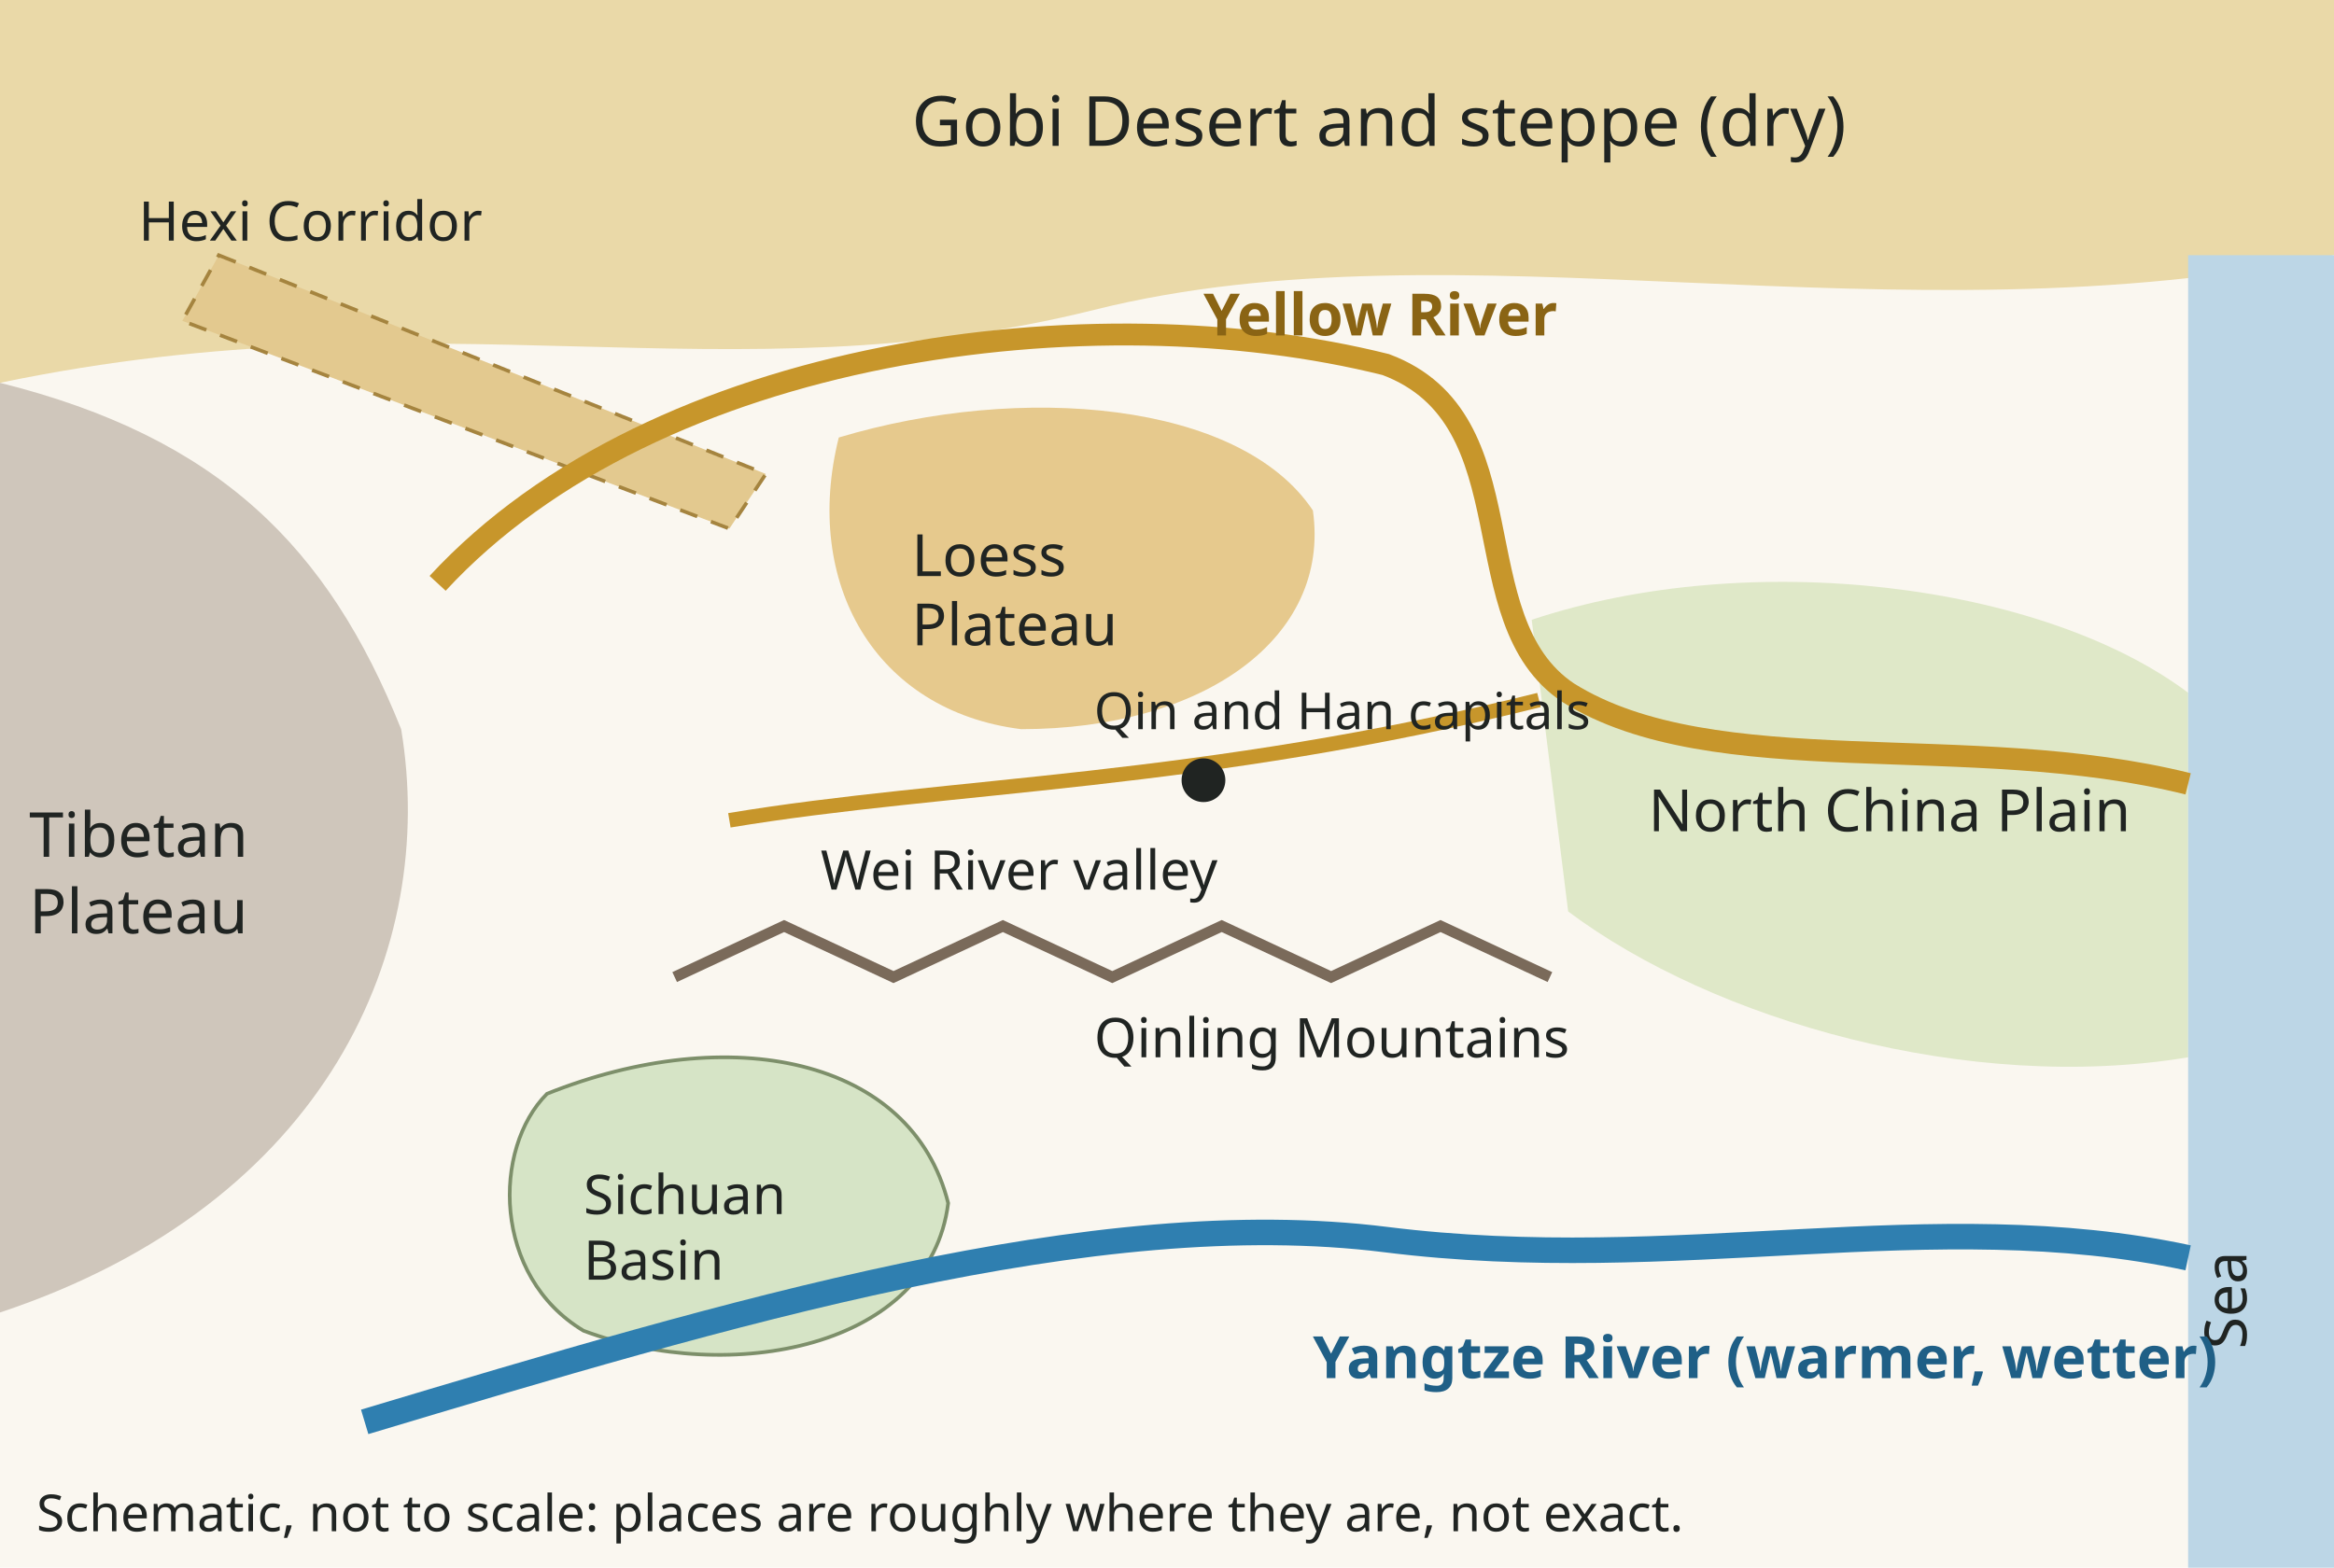
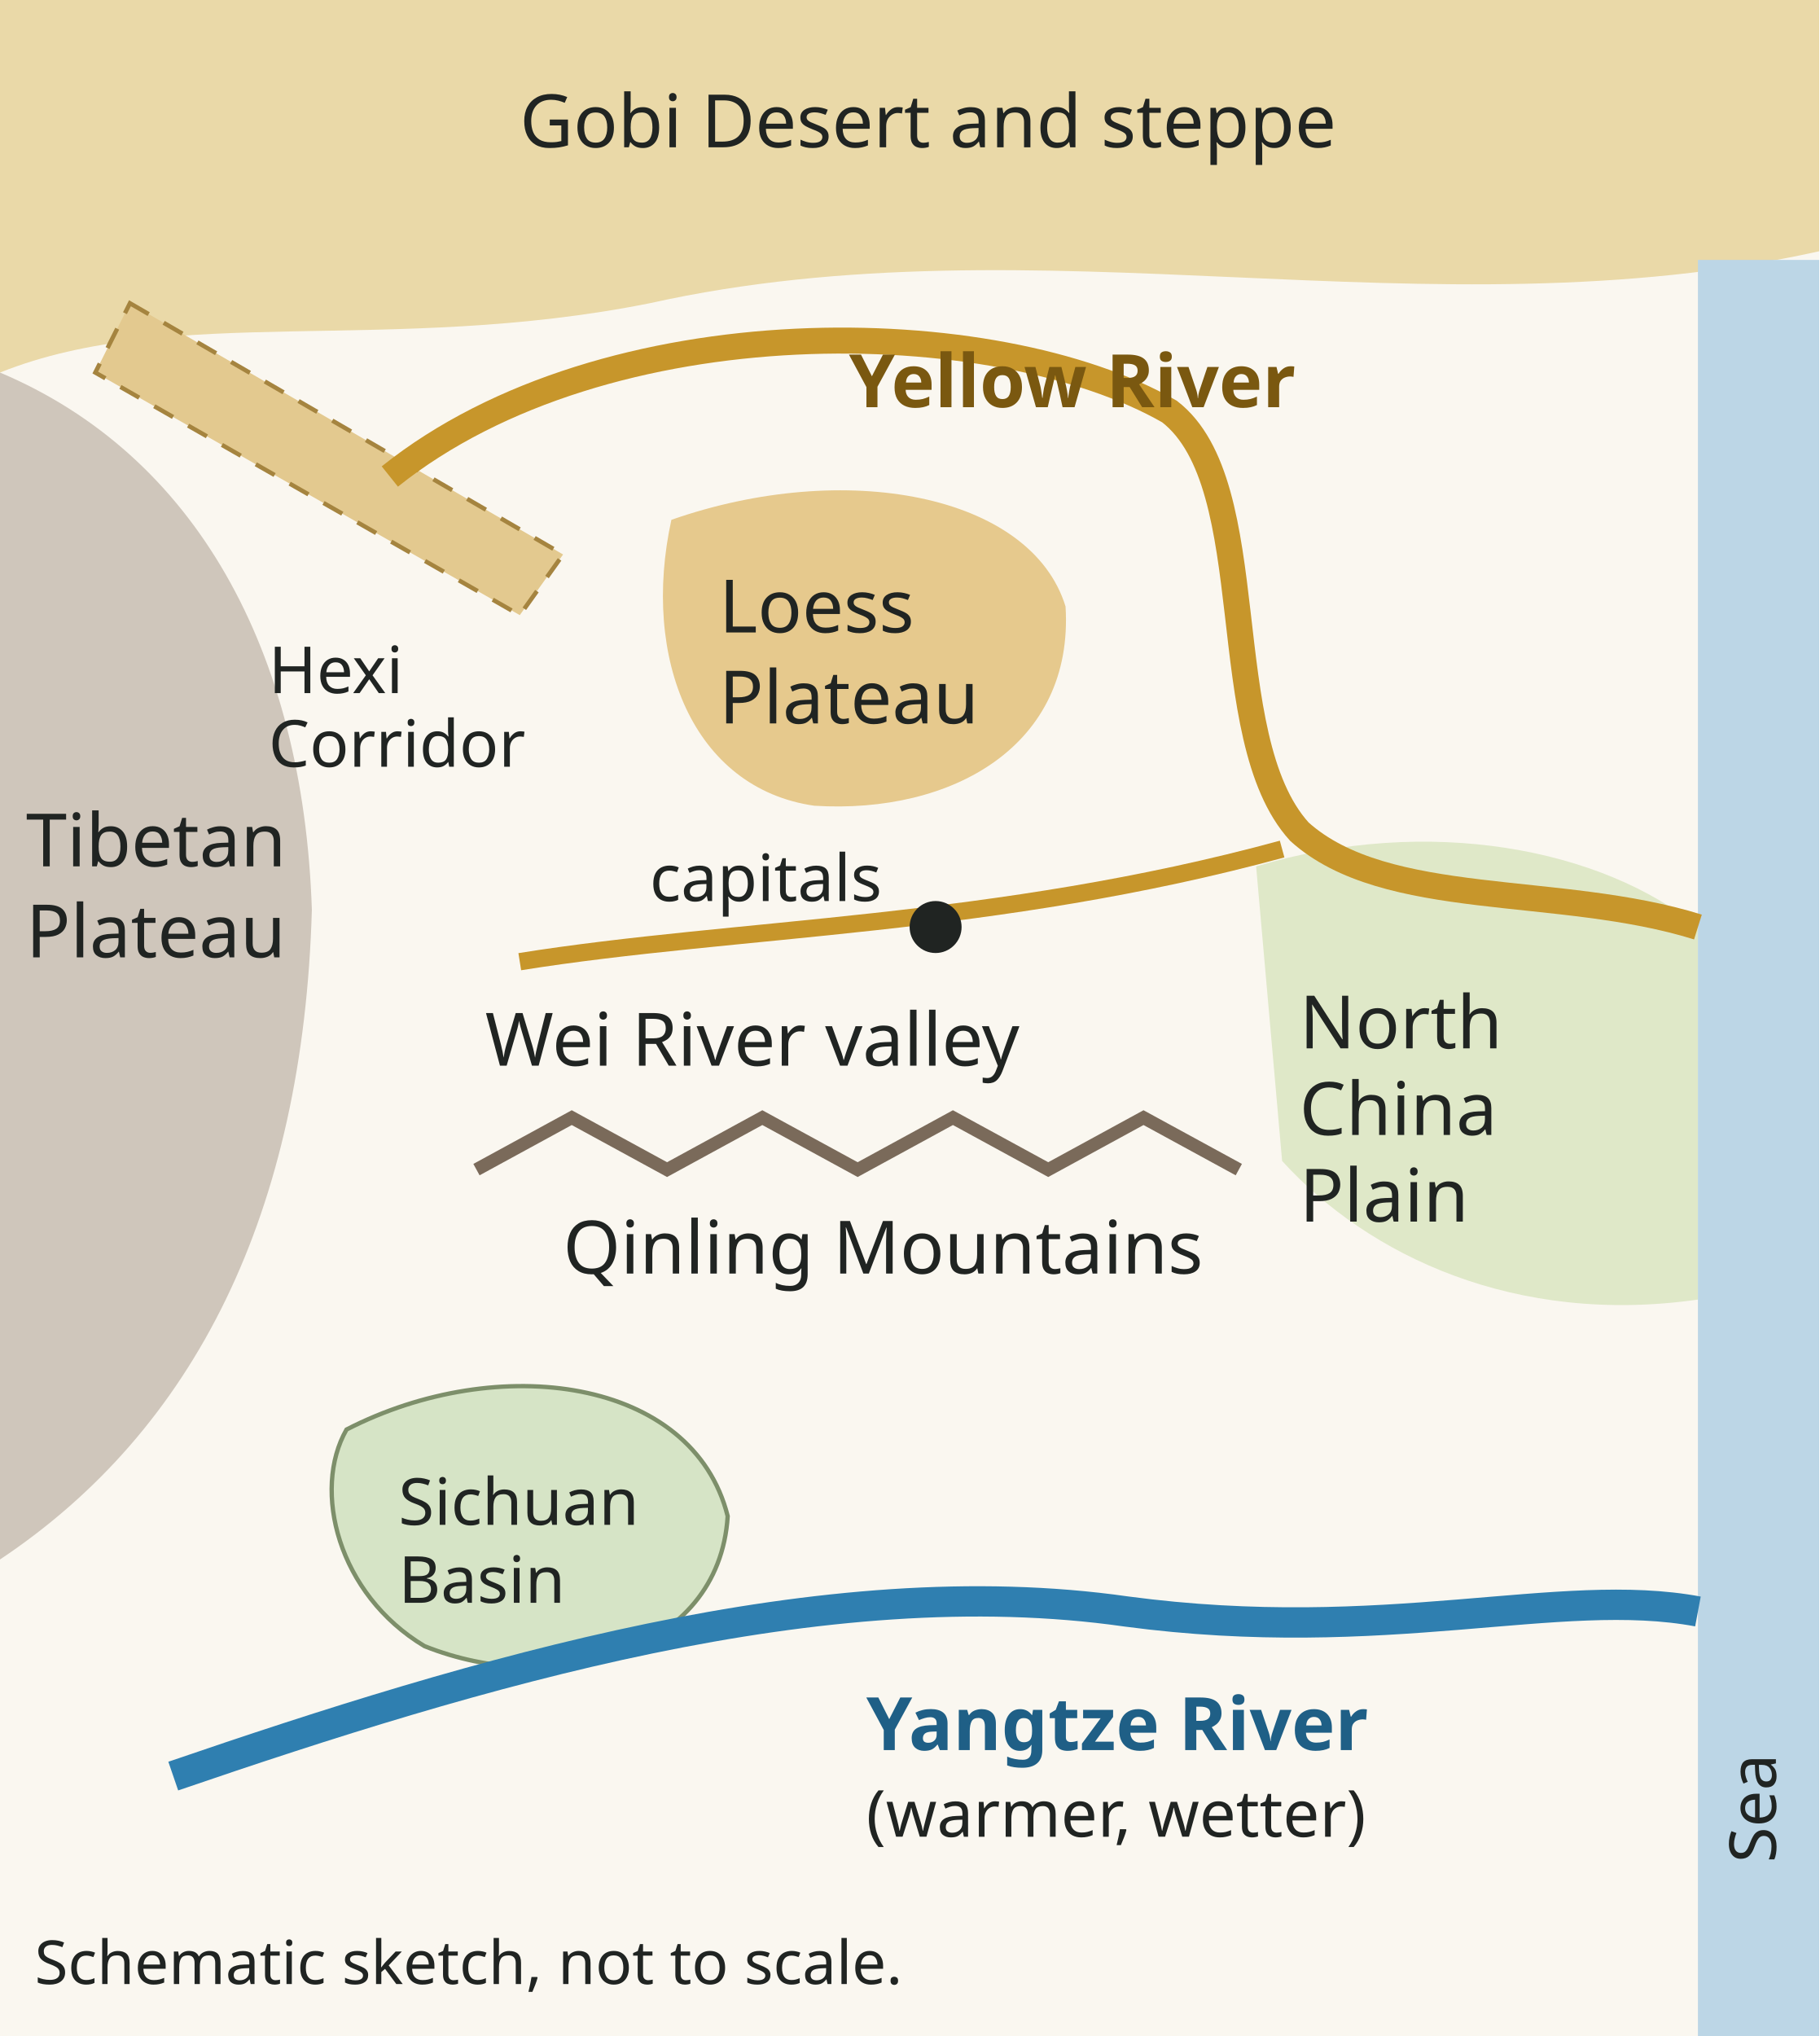
- <svg xmlns="http://www.w3.org/2000/svg" viewBox="0 0 640 430" role="img" aria-labelledby="t d">
-   <rect width="640" height="430" fill="#faf7f0" />
-   <g font-family="sans-serif" fill="#202422">
-     <path d="M0 0H640V70C520 95 400 60 300 85C200 110 120 80 0 105Z" fill="#ead9a8" />
-     <text x="250" y="40" font-size="19">Gobi Desert and steppe (dry)</text>
-     <path d="M0 105C60 120 90 150 110 200C120 260 90 330 0 360Z" fill="#cfc6bb" />
-     <text x="8" y="235" font-size="17">Tibetan</text>
-     <text x="8" y="256" font-size="17">Plateau</text>
-     <path d="M60 70L210 130L200 145L50 88Z" fill="#e3c98f" stroke="#a5843f" stroke-dasharray="5 4" />
-     <text x="38" y="66" font-size="15">Hexi Corridor</text>
-     <path d="M230 120C280 105 340 110 360 140C365 175 330 200 280 200C240 195 220 160 230 120Z" fill="#e6c98d" />
-     <text x="250" y="158" font-size="16">Loess</text>
-     <text x="250" y="177" font-size="16">Plateau</text>
-     <path d="M420 170C480 150 560 160 600 190L600 290C540 300 470 280 430 250Z" fill="#dfe8c8" />
-     <text x="452" y="228" font-size="16">North China Plain</text>
-     <rect x="600" y="70" width="40" height="360" fill="#bcd6e6" />
-     <text x="606" y="360" font-size="16" transform="rotate(-90 616 360)">Sea</text>
-     <path d="M150 300C200 280 250 290 260 330C255 370 200 380 160 365C135 350 135 315 150 300Z" fill="#d6e4c6" stroke="#7d8f6a" />
-     <text x="160" y="333" font-size="15">Sichuan</text>
-     <text x="160" y="351" font-size="15">Basin</text>
-     <path d="M120 160C180 95 300 80 380 100C420 115 400 170 430 190C470 215 540 200 600 215" fill="none" stroke="#c7962b" stroke-width="6" />
-     <text x="330" y="92" font-size="16" font-weight="bold" fill="#8a6414">Yellow River</text>
-     <path d="M200 225C260 215 330 215 422 192" fill="none" stroke="#c7962b" stroke-width="4" />
-     <text x="225" y="244" font-size="15">Wei River valley</text>
-     <path d="M185 268L215 254L245 268L275 254L305 268L335 254L365 268L395 254L425 268" fill="none" stroke="#7a6a5a" stroke-width="3" />
-     <text x="300" y="290" font-size="15">Qinling Mountains</text>
-     <circle cx="330" cy="214" r="6" fill="#202422" />
-     <text x="300" y="200" font-size="14">Qin and Han capitals</text>
-     <path d="M100 390C200 360 300 330 380 340C460 350 530 330 600 345" fill="none" stroke="#2f7fb0" stroke-width="7" />
-     <text x="360" y="378" font-size="16" font-weight="bold" fill="#1f5f86">Yangtze River (warmer, wetter)</text>
-     <text x="10" y="420" font-size="14">Schematic, not to scale: places are roughly where they are, not exact.</text>
+ <svg xmlns="http://www.w3.org/2000/svg" viewBox="0 0 420 470" role="img" aria-labelledby="t d">
+   <rect width="420" height="470" fill="#faf7f0" />
+   <g font-family="sans-serif" fill="#202422" font-size="17">
+     <path d="M0 0H420V58C330 78 240 50 150 70C90 82 40 70 0 86Z" fill="#ead9a8" />
+     <text x="120" y="34">Gobi Desert and steppe</text>
+     <path d="M0 86C45 105 70 150 72 210C70 280 45 330 0 360Z" fill="#cfc6bb" />
+     <text x="6" y="200">Tibetan</text>
+     <text x="6" y="221">Plateau</text>
+     <path d="M30 70L130 128L120 142L22 86Z" fill="#e3c98f" stroke="#a5843f" stroke-dasharray="5 4" />
+     <text x="62" y="160" font-size="15">Hexi</text>
+     <text x="62" y="177" font-size="15">Corridor</text>
+     <path d="M155 120C195 106 238 114 246 140C248 172 220 188 188 186C160 182 148 152 155 120Z" fill="#e6c98d" />
+     <text x="166" y="146">Loess</text>
+     <text x="166" y="167">Plateau</text>
+     <path d="M290 200C330 188 370 196 392 214L392 300C350 306 316 290 296 268Z" fill="#dfe8c8" />
+     <text x="300" y="242">North</text>
+     <text x="300" y="262">China</text>
+     <text x="300" y="282">Plain</text>
+     <rect x="392" y="60" width="28" height="410" fill="#bcd6e6" />
+     <text x="400" y="420" font-size="15" transform="rotate(-90 410 420)">Sea</text>
+     <path d="M90 110C140 70 230 72 270 95C292 112 280 170 300 192C320 210 360 204 392 214" fill="none" stroke="#c7962b" stroke-width="6" />
+     <text x="196" y="94" font-weight="bold" fill="#7a5810">Yellow River</text>
+     <path d="M120 222C170 214 230 214 296 196" fill="none" stroke="#c7962b" stroke-width="4" />
+     <circle cx="216" cy="214" r="6" fill="#202422" />
+     <text x="112" y="246">Wei River valley</text>
+     <text x="150" y="208" font-size="15">capitals</text>
+     <path d="M110 270L132 258L154 270L176 258L198 270L220 258L242 270L264 258L286 270" fill="none" stroke="#7a6a5a" stroke-width="3" />
+     <text x="130" y="294">Qinling Mountains</text>
+     <path d="M80 330C115 312 160 318 168 350C166 382 128 392 98 380C78 368 72 344 80 330Z" fill="#d6e4c6" stroke="#7d8f6a" />
+     <text x="92" y="352" font-size="15">Sichuan</text>
+     <text x="92" y="370" font-size="15">Basin</text>
+     <path d="M40 410C110 386 190 362 260 372C320 380 360 366 392 372" fill="none" stroke="#2f7fb0" stroke-width="7" />
+     <text x="200" y="404" font-weight="bold" fill="#1f5f86">Yangtze River</text>
+     <text x="200" y="424" font-size="15">(warmer, wetter)</text>
+     <text x="8" y="458" font-size="14">Schematic sketch, not to scale.</text>
  </g>
</svg>
